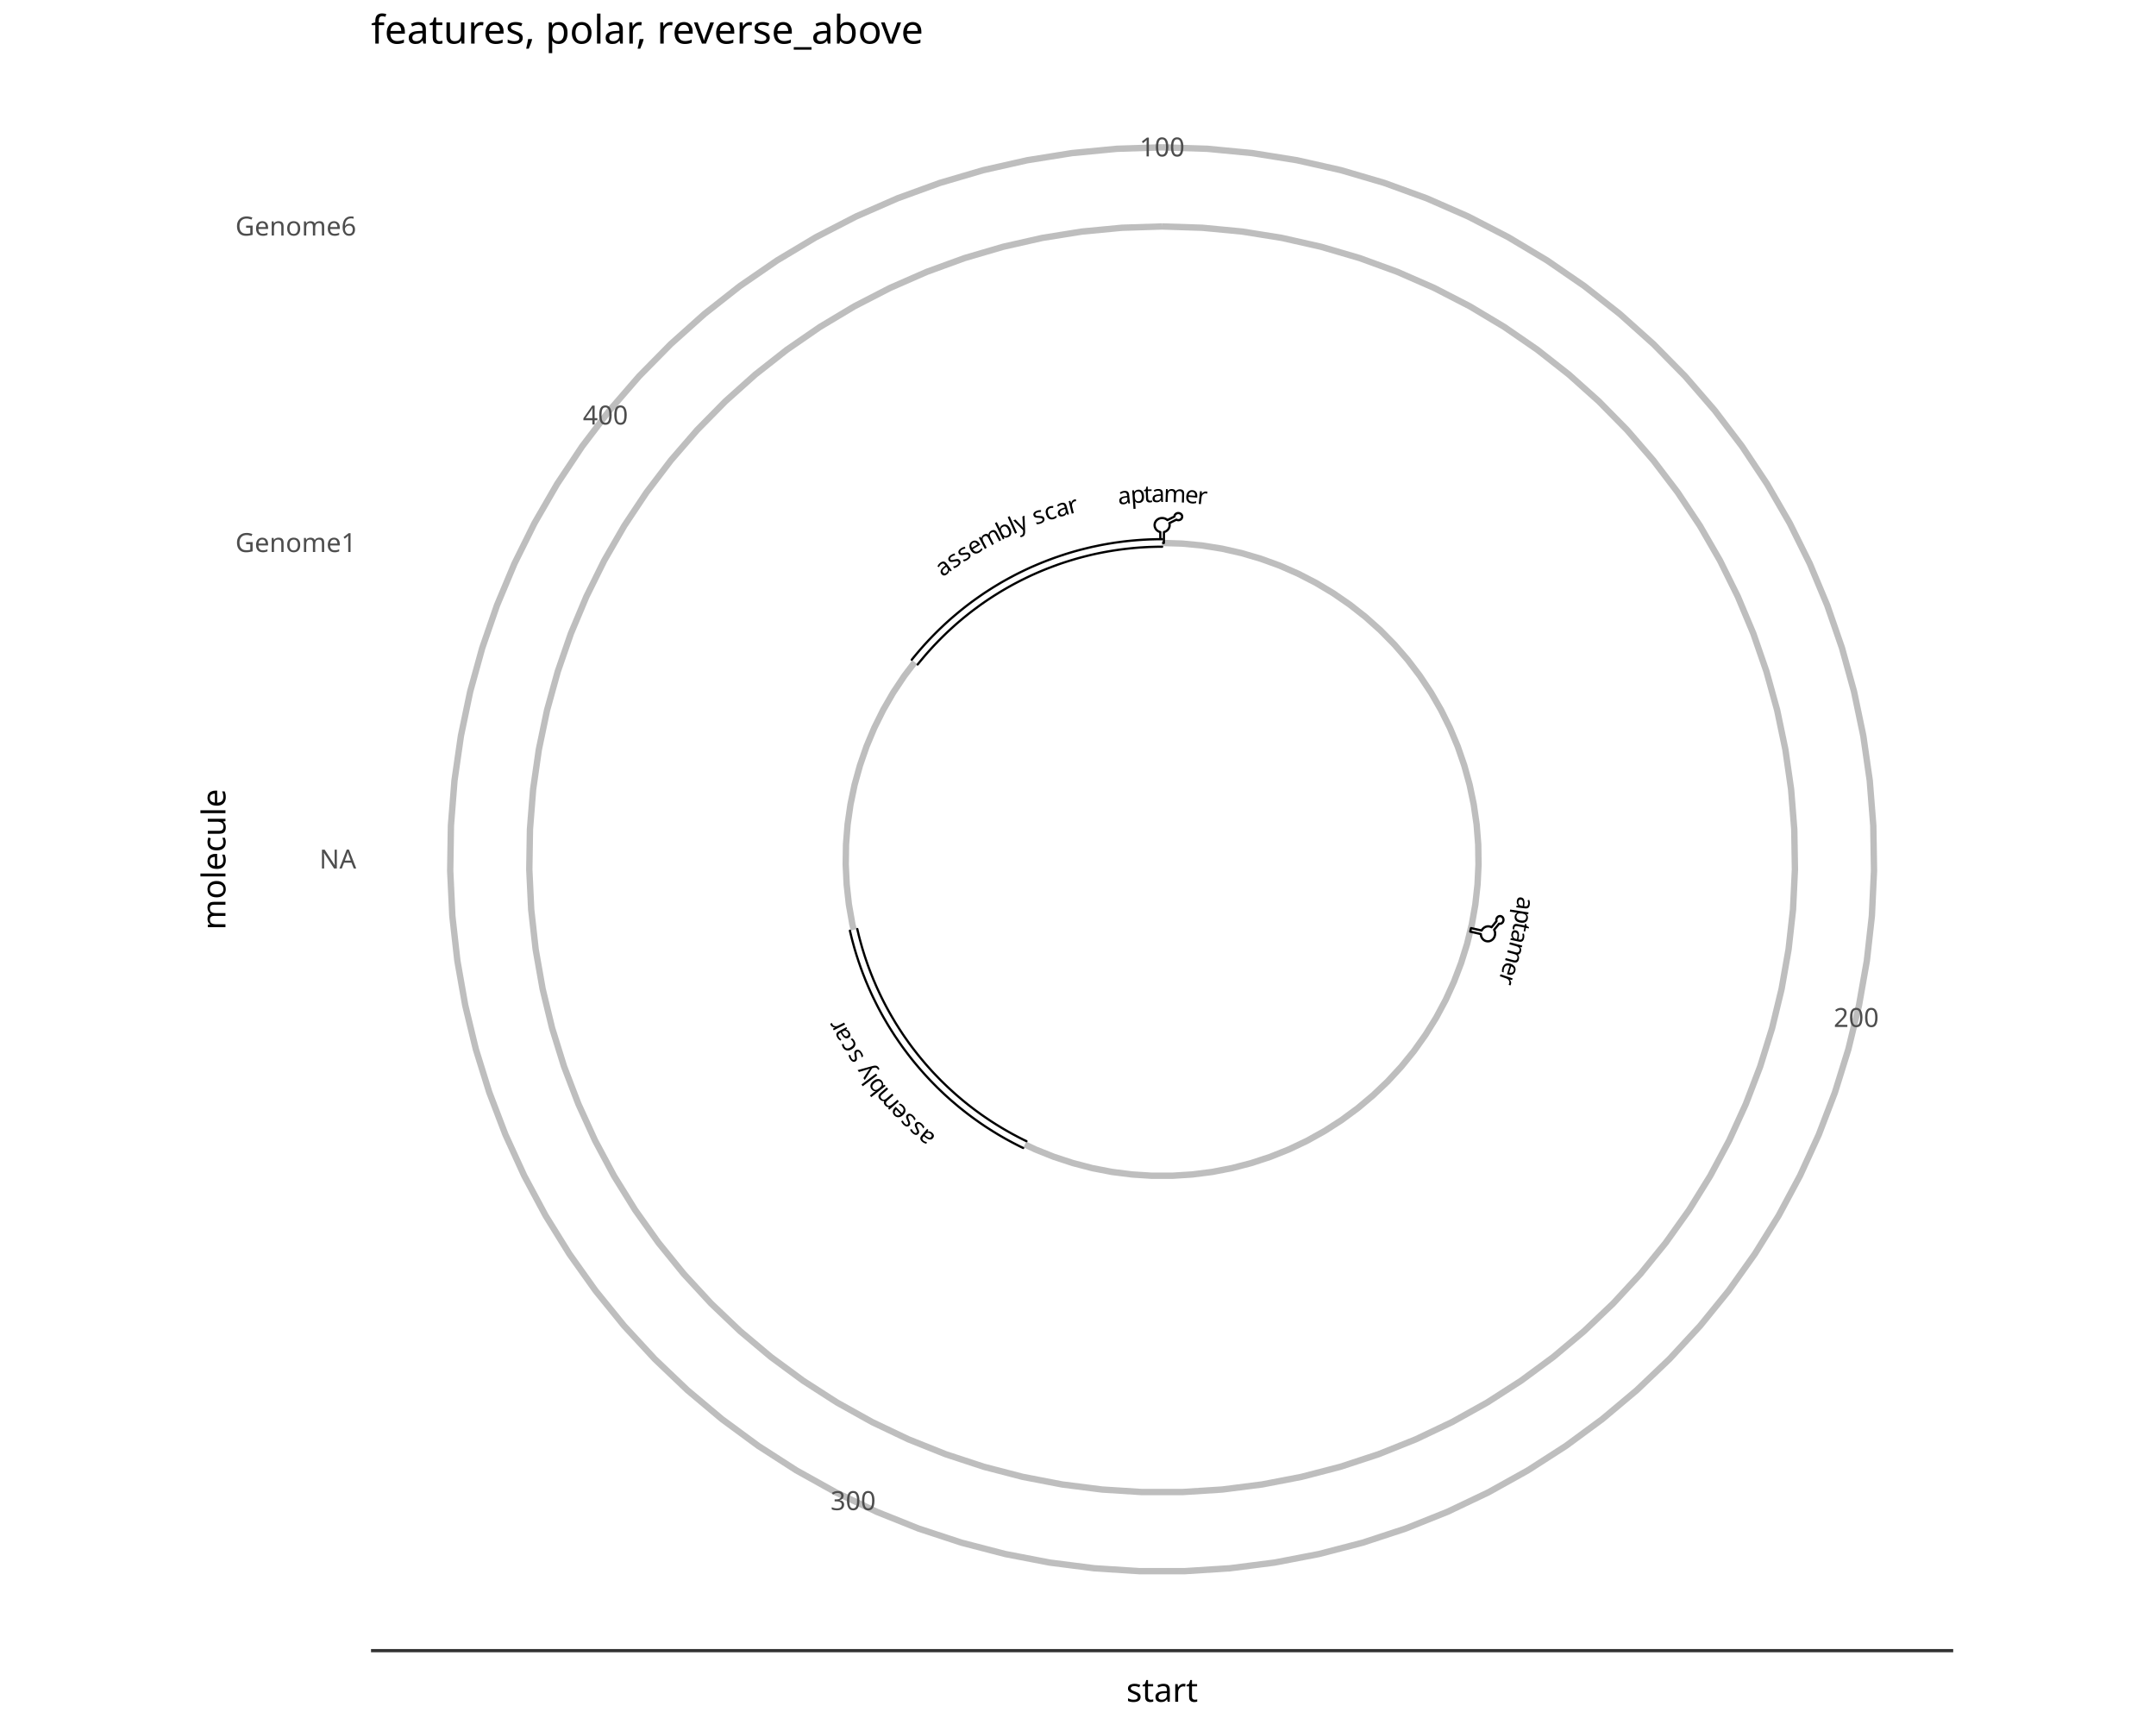
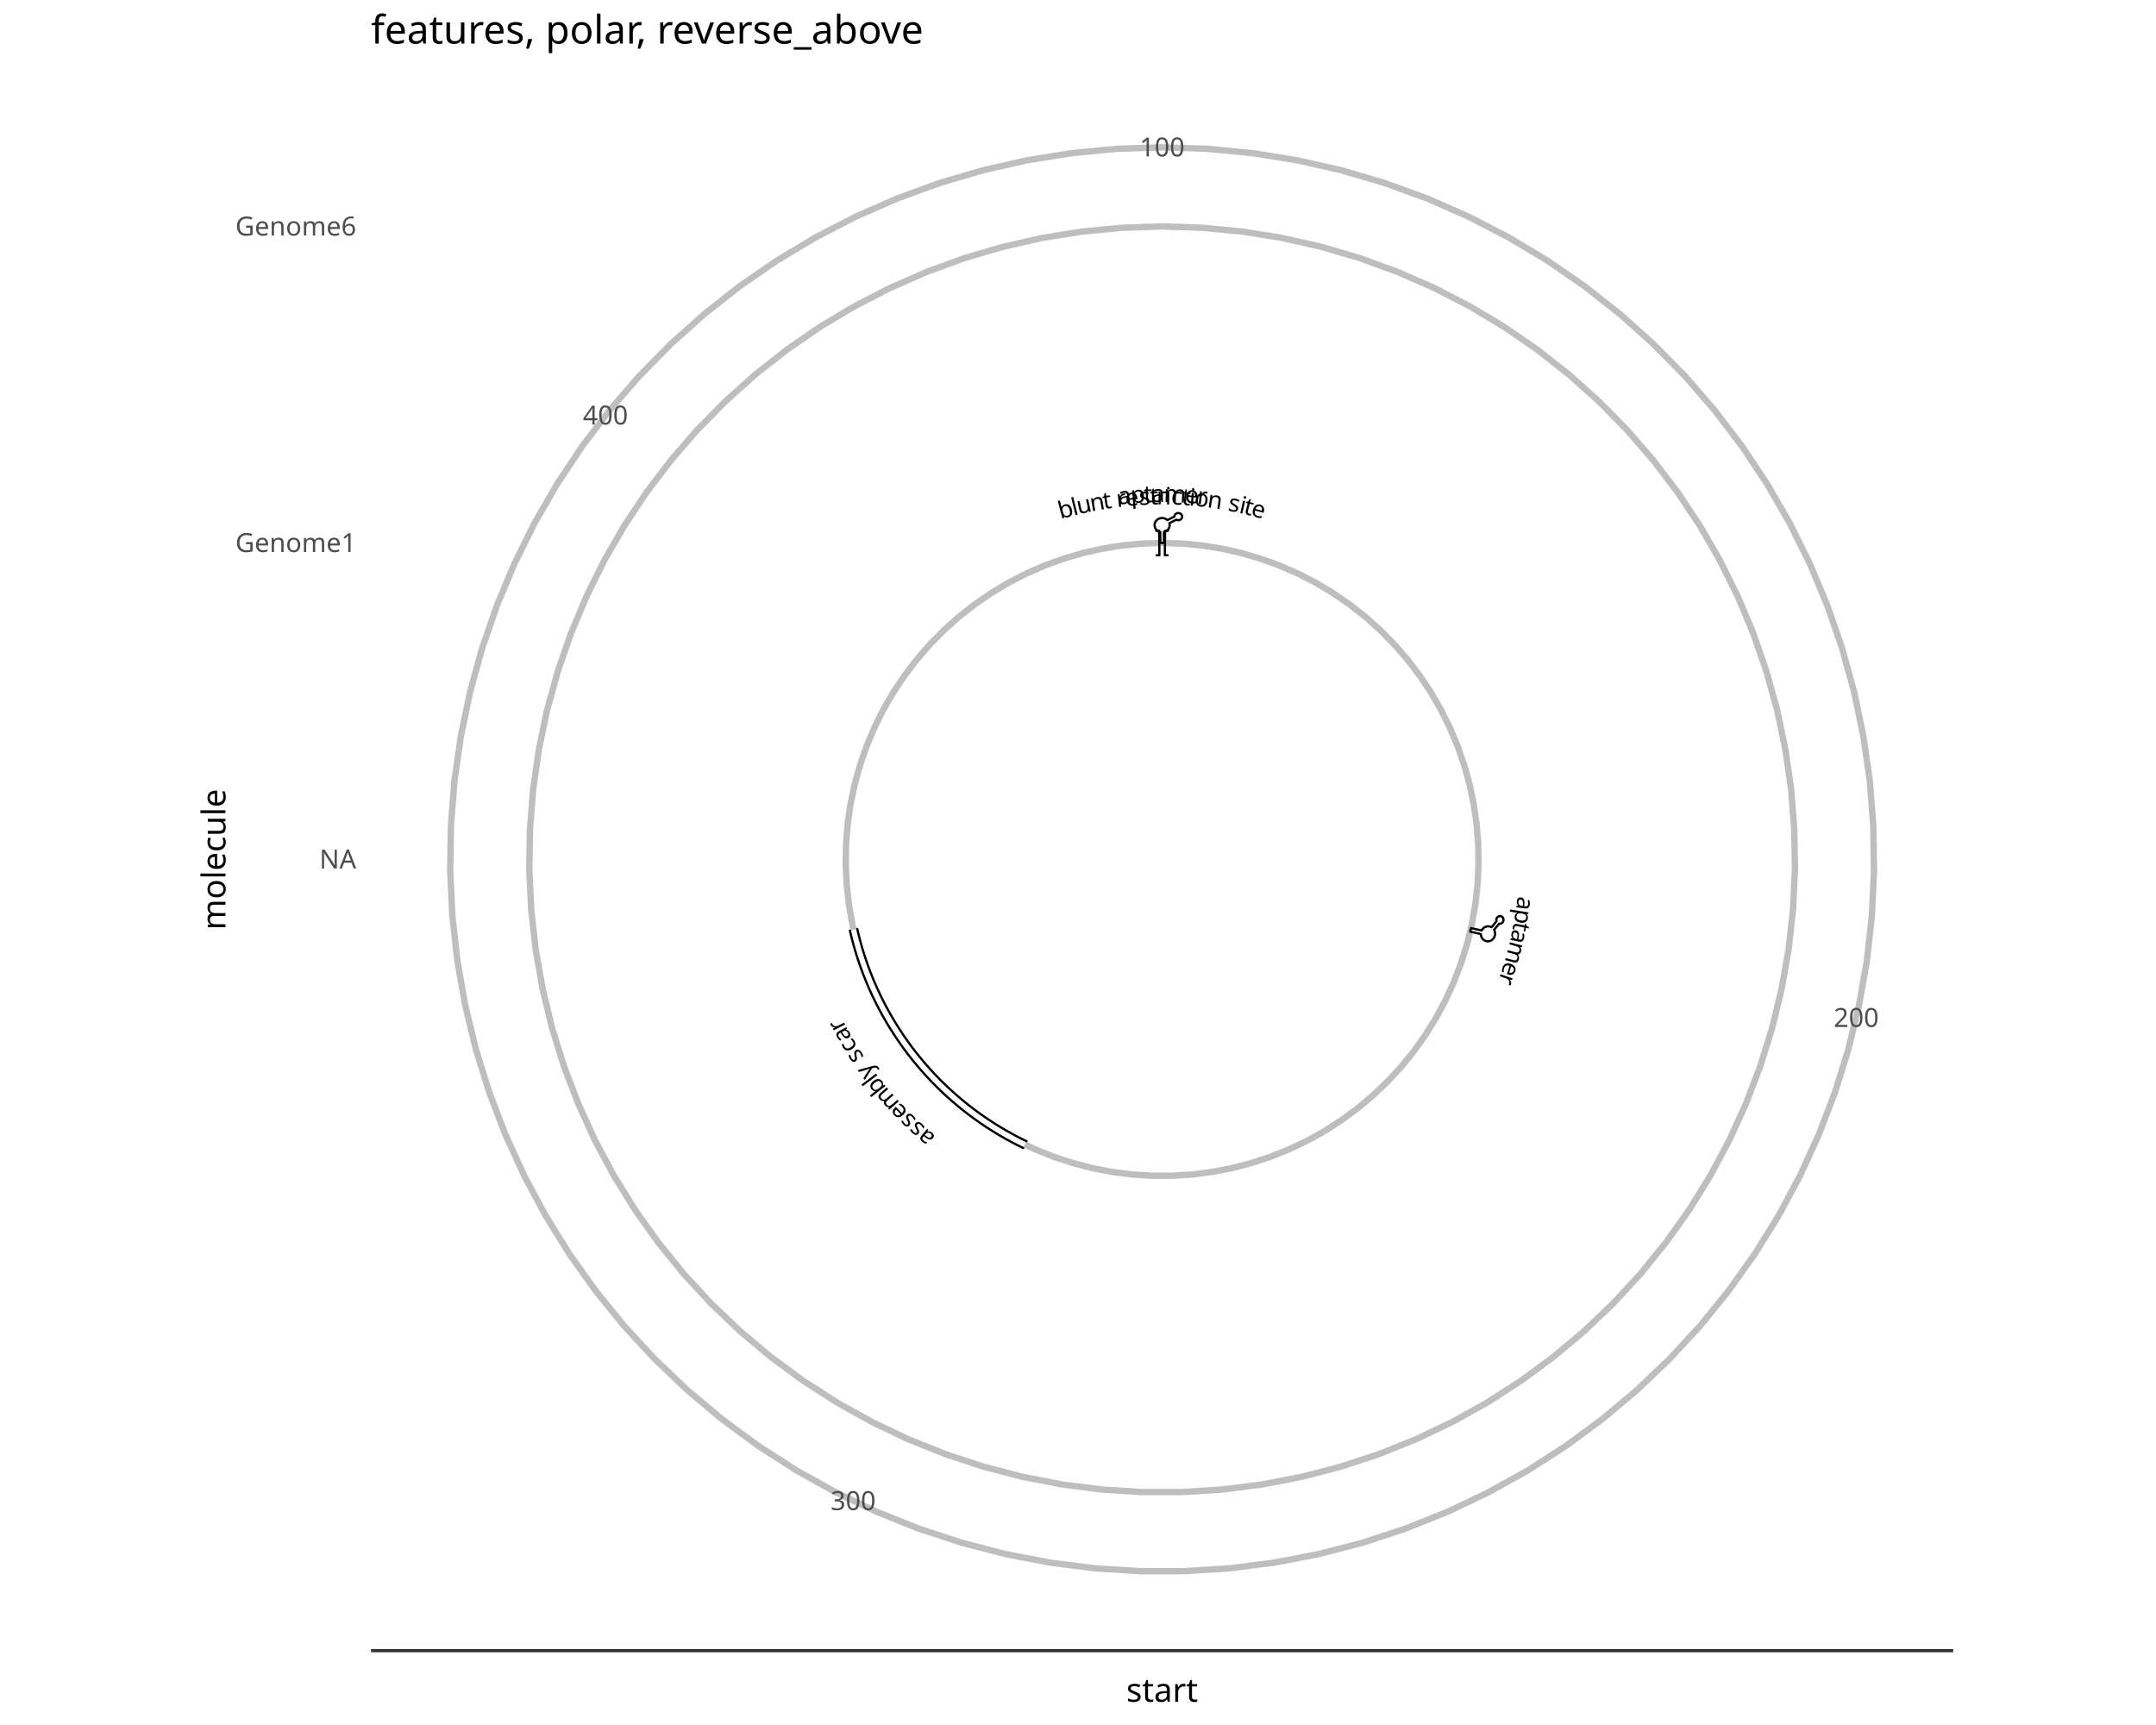
<svg xmlns="http://www.w3.org/2000/svg" class="svglite" data-engine-version="2.0" width="720.00pt" height="576.00pt" viewBox="0 0 720.00 576.00">
  <defs>
    <style type="text/css">
    .svglite line, .svglite polyline, .svglite polygon, .svglite path, .svglite rect, .svglite circle {
      fill: none;
      stroke: #000000;
      stroke-linecap: round;
      stroke-linejoin: round;
      stroke-miterlimit: 10.00;
    }
  </style>
  </defs>
  <rect width="100%" height="100%" style="stroke: none; fill: #FFFFFF;" />
  <defs>
    <clipPath id="cpMC4wMHw3MjAuMDB8MC4wMHw1NzYuMDA=">
      <rect x="0.00" y="0.00" width="720.00" height="576.00" />
    </clipPath>
  </defs>
  <g clip-path="url(#cpMC4wMHw3MjAuMDB8MC4wMHw1NzYuMDA=)">
</g>
  <defs>
    <clipPath id="cpNjIuMjR8NjU3Ljc2fDAuMDB8NTc2LjAw">
      <rect x="62.24" y="0.00" width="595.52" height="576.00" />
    </clipPath>
  </defs>
  <g clip-path="url(#cpNjIuMjR8NjU3Ljc2fDAuMDB8NTc2LjAw)">
    <rect x="62.24" y="0.00" width="595.52" height="576.00" style="stroke-width: 1.07; stroke: #FFFFFF; fill: #FFFFFF;" />
  </g>
  <g clip-path="url(#cpMC4wMHw3MjAuMDB8MC4wMHw1NzYuMDA=)">
</g>
  <defs>
    <clipPath id="cpMTIzLjkwfDY1Mi4yOHwyMi43OHw1NTEuMTc=">
      <rect x="123.90" y="22.78" width="528.39" height="528.39" />
    </clipPath>
  </defs>
  <g clip-path="url(#cpMTIzLjkwfDY1Mi4yOHwyMi43OHw1NTEuMTc=)">
    <polyline points="388.09,286.98 388.09,286.98 388.09,286.98 388.09,286.98 388.09,286.98 388.09,286.98 388.09,286.98 388.09,286.98 388.09,286.98 388.09,286.98 388.09,286.98 388.09,286.98 388.09,286.98 388.09,286.98 388.09,286.98 388.09,286.98 388.09,286.98 388.09,286.98 388.09,286.98 388.09,286.98 388.09,286.98 388.09,286.98 388.09,286.98 388.09,286.98 388.09,286.98 388.09,286.98 388.09,286.98 388.09,286.98 388.09,286.98 388.09,286.98 388.09,286.98 388.09,286.98 388.09,286.98 388.09,286.98 388.09,286.98 388.09,286.98 388.09,286.98 388.09,286.98 388.09,286.98 388.09,286.98 388.09,286.98 388.09,286.98 388.09,286.98 388.09,286.98 388.09,286.98 388.09,286.98 388.09,286.98 388.09,286.98 388.09,286.98 388.09,286.98 388.09,286.98 388.09,286.98 388.09,286.98 388.09,286.98 388.09,286.98 388.09,286.98 388.09,286.98 388.09,286.98 388.09,286.98 388.09,286.98 388.09,286.98 388.09,286.98 388.09,286.98 388.09,286.98 388.09,286.98 388.09,286.98 388.09,286.98 388.09,286.98 388.09,286.98 388.09,286.98 388.09,286.98 388.09,286.98 388.09,286.98 388.09,286.98 388.09,286.98 388.09,286.98 388.09,286.98 388.09,286.98 388.09,286.98 388.09,286.98 388.09,286.98 388.09,286.98 388.09,286.98 388.09,286.98 388.09,286.98 388.09,286.98 388.09,286.98 388.09,286.98 388.09,286.98 388.09,286.98 388.09,286.98 388.09,286.98 388.09,286.98 388.09,286.98 388.09,286.98 388.09,286.98 388.09,286.98 388.09,286.98 388.09,286.98 388.09,286.98 " style="stroke-width: 2.13; stroke: #BEBEBE; stroke-linecap: butt;" />
    <polyline points="388.09,181.30 394.79,181.51 401.47,182.15 408.09,183.21 414.63,184.69 421.06,186.58 427.37,188.87 433.51,191.56 439.47,194.63 445.22,198.07 450.75,201.88 456.02,206.02 461.02,210.49 465.72,215.27 470.11,220.34 474.17,225.68 477.89,231.26 481.24,237.07 484.22,243.08 486.81,249.26 489.00,255.60 490.79,262.06 492.16,268.63 493.12,275.26 493.65,281.95 493.75,288.65 493.43,295.35 492.69,302.02 491.53,308.62 489.95,315.14 487.95,321.54 485.56,327.80 482.78,333.90 479.61,339.81 476.07,345.51 472.18,350.98 467.96,356.18 463.41,361.11 458.55,365.73 453.42,370.04 448.02,374.02 442.37,377.65 436.51,380.91 430.46,383.79 424.23,386.28 417.86,388.37 411.37,390.06 404.79,391.33 398.14,392.17 391.44,392.60 384.74,392.60 378.04,392.17 371.39,391.33 364.81,390.06 358.32,388.37 351.95,386.28 345.72,383.79 339.67,380.91 333.81,377.65 328.16,374.02 322.76,370.04 317.63,365.73 312.77,361.11 308.22,356.18 304.00,350.98 300.11,345.51 296.57,339.81 293.40,333.90 290.62,327.80 288.23,321.54 286.23,315.14 284.65,308.62 283.49,302.02 282.75,295.35 282.43,288.65 282.53,281.95 283.06,275.26 284.02,268.63 285.39,262.06 287.18,255.60 289.37,249.26 291.96,243.08 294.94,237.07 298.29,231.26 302.01,225.68 306.07,220.34 310.46,215.27 315.16,210.49 320.16,206.02 325.43,201.88 330.96,198.07 336.71,194.63 342.67,191.56 348.81,188.87 355.12,186.58 361.55,184.69 368.09,183.21 374.71,182.15 381.39,181.51 388.09,181.30 " style="stroke-width: 2.13; stroke: #BEBEBE; stroke-linecap: butt;" />
    <polyline points="388.09,75.62 401.49,76.05 414.85,77.32 428.09,79.44 441.17,82.40 454.04,86.17 466.64,90.76 478.93,96.14 490.85,102.28 502.36,109.17 513.40,116.78 523.95,125.07 533.94,134.01 543.35,143.57 552.13,153.71 560.25,164.38 567.68,175.54 574.39,187.16 580.34,199.18 585.53,211.55 589.91,224.22 593.49,237.15 596.23,250.27 598.14,263.55 599.20,276.92 599.42,290.33 598.78,303.73 597.29,317.05 594.96,330.26 591.80,343.30 587.82,356.10 583.03,368.63 577.46,380.83 571.13,392.65 564.06,404.05 556.28,414.97 547.82,425.38 538.72,435.24 529.01,444.49 518.74,453.11 507.94,461.06 496.66,468.31 484.94,474.84 472.83,480.60 460.38,485.58 447.64,489.77 434.65,493.14 421.48,495.68 408.18,497.37 394.80,498.22 381.38,498.22 368.00,497.37 354.70,495.68 341.53,493.14 328.54,489.77 315.80,485.58 303.35,480.60 291.24,474.84 279.52,468.31 268.24,461.06 257.44,453.11 247.17,444.49 237.46,435.24 228.36,425.38 219.90,414.97 212.12,404.05 205.05,392.65 198.72,380.83 193.15,368.63 188.36,356.10 184.38,343.30 181.22,330.26 178.89,317.05 177.40,303.73 176.76,290.33 176.98,276.92 178.04,263.55 179.95,250.27 182.69,237.15 186.27,224.22 190.65,211.55 195.84,199.18 201.79,187.16 208.50,175.54 215.93,164.38 224.05,153.71 232.83,143.57 242.24,134.01 252.23,125.07 262.78,116.78 273.82,109.17 285.33,102.28 297.25,96.14 309.54,90.76 322.14,86.17 335.01,82.40 348.09,79.44 361.33,77.32 374.69,76.05 388.09,75.62 " style="stroke-width: 2.13; stroke: #BEBEBE; stroke-linecap: butt;" />
    <polyline points="388.09,49.20 403.17,49.68 418.19,51.12 433.09,53.50 447.81,56.82 462.28,61.07 476.46,66.23 490.28,72.28 503.69,79.20 516.64,86.95 529.07,95.50 540.93,104.83 552.17,114.89 562.76,125.64 572.64,137.05 581.77,149.05 590.13,161.62 597.68,174.68 604.38,188.20 610.21,202.12 615.14,216.38 619.16,230.92 622.25,245.69 624.40,260.62 625.59,275.66 625.83,290.75 625.12,305.82 623.44,320.81 620.82,335.67 617.27,350.34 612.79,364.74 607.40,378.84 601.13,392.56 594.01,405.86 586.05,418.68 577.30,430.97 567.79,442.68 557.55,453.77 546.63,464.18 535.07,473.88 522.92,482.82 510.23,490.98 497.04,498.32 483.42,504.80 469.41,510.41 455.08,515.12 440.47,518.91 425.66,521.76 410.69,523.67 395.63,524.63 380.55,524.63 365.49,523.67 350.52,521.76 335.71,518.91 321.10,515.12 306.77,510.41 292.76,504.80 279.14,498.32 265.95,490.98 253.26,482.82 241.11,473.88 229.55,464.18 218.63,453.77 208.39,442.68 198.88,430.97 190.13,418.68 182.17,405.86 175.05,392.56 168.78,378.84 163.39,364.74 158.91,350.34 155.36,335.67 152.74,320.81 151.06,305.82 150.35,290.75 150.59,275.66 151.78,260.62 153.93,245.69 157.02,230.92 161.04,216.38 165.97,202.12 171.80,188.20 178.50,174.68 186.05,161.62 194.41,149.05 203.54,137.05 213.42,125.64 224.01,114.89 235.25,104.83 247.11,95.50 259.54,86.95 272.49,79.20 285.90,72.28 299.72,66.23 313.90,61.07 328.37,56.82 343.09,53.50 357.99,51.12 373.01,49.68 388.09,49.20 " style="stroke-width: 2.13; stroke: #BEBEBE; stroke-linecap: butt;" />
    <polygon points="388.68,181.30 388.70,177.66 388.70,177.66 388.70,177.66 388.70,177.66 388.81,177.63 388.92,177.60 389.03,177.56 389.13,177.52 389.23,177.47 389.33,177.42 389.42,177.36 389.51,177.31 389.60,177.24 389.69,177.18 389.77,177.11 389.85,177.04 389.93,176.96 390.00,176.88 390.07,176.80 390.14,176.71 390.20,176.63 390.26,176.53 390.31,176.44 390.36,176.35 390.41,176.25 390.45,176.15 390.49,176.04 390.52,175.94 390.55,175.83 390.57,175.72 390.58,175.61 390.59,175.50 390.60,175.39 390.60,175.39 390.60,175.39 390.60,175.36 390.60,175.34 390.60,175.31 390.60,175.29 390.60,175.26 390.60,175.24 390.60,175.21 390.60,175.19 390.59,175.16 390.59,175.14 390.59,175.11 390.59,175.09 390.58,175.07 390.58,175.04 390.58,175.02 390.57,174.99 390.57,174.97 390.57,174.95 390.56,174.92 390.56,174.90 390.55,174.87 390.55,174.85 390.54,174.83 390.54,174.80 390.53,174.78 390.53,174.76 390.52,174.73 390.51,174.71 390.51,174.69 391.67,174.10 392.85,173.52 392.85,173.52 392.85,173.52 392.85,173.52 392.87,173.53 392.88,173.54 392.90,173.55 392.92,173.56 392.94,173.56 392.96,173.57 392.98,173.58 393.00,173.59 393.02,173.60 393.04,173.61 393.06,173.61 393.08,173.62 393.10,173.63 393.12,173.63 393.14,173.64 393.16,173.65 393.18,173.65 393.20,173.66 393.22,173.66 393.24,173.67 393.27,173.67 393.29,173.67 393.31,173.68 393.33,173.68 393.35,173.68 393.37,173.69 393.40,173.69 393.42,173.69 393.44,173.69 393.44,173.69 393.44,173.69 393.51,173.69 393.59,173.69 393.66,173.68 393.73,173.67 393.79,173.66 393.86,173.65 393.93,173.63 393.99,173.60 394.05,173.58 394.11,173.55 394.17,173.52 394.23,173.49 394.28,173.45 394.34,173.41 394.39,173.37 394.43,173.32 394.48,173.28 394.52,173.23 394.56,173.18 394.60,173.12 394.63,173.07 394.66,173.01 394.69,172.95 394.72,172.89 394.74,172.83 394.76,172.77 394.77,172.70 394.78,172.64 394.78,172.57 394.78,172.57 394.78,172.57 394.79,172.50 394.78,172.44 394.78,172.37 394.77,172.31 394.75,172.24 394.74,172.18 394.72,172.12 394.69,172.06 394.66,172.00 394.63,171.94 394.60,171.89 394.56,171.83 394.52,171.78 394.48,171.73 394.43,171.69 394.38,171.64 394.33,171.60 394.28,171.56 394.22,171.52 394.16,171.49 394.10,171.46 394.04,171.43 393.98,171.40 393.91,171.38 393.84,171.36 393.77,171.34 393.70,171.33 393.63,171.32 393.55,171.32 393.55,171.32 393.55,171.32 393.48,171.31 393.41,171.32 393.33,171.32 393.26,171.33 393.19,171.34 393.13,171.36 393.06,171.38 392.99,171.40 392.93,171.43 392.87,171.46 392.81,171.49 392.75,171.53 392.70,171.56 392.65,171.60 392.60,171.65 392.55,171.69 392.50,171.74 392.46,171.79 392.42,171.84 392.38,171.89 392.35,171.95 392.32,172.01 392.29,172.06 392.27,172.13 392.25,172.19 392.24,172.25 392.22,172.32 392.21,172.38 392.21,172.45 392.21,172.45 392.21,172.45 392.21,172.45 392.21,172.45 392.21,172.45 392.21,172.45 392.21,172.45 392.21,172.46 392.21,172.46 392.21,172.46 392.21,172.46 392.21,172.46 392.21,172.46 392.21,172.46 392.21,172.46 392.21,172.46 392.21,172.47 392.21,172.47 392.21,172.47 392.21,172.47 392.21,172.47 392.21,172.47 392.21,172.47 392.21,172.47 392.21,172.47 392.21,172.48 392.21,172.48 392.21,172.48 392.21,172.48 392.21,172.48 392.21,172.48 391.03,173.07 389.86,173.66 389.86,173.66 389.86,173.66 389.86,173.66 389.81,173.62 389.76,173.58 389.71,173.54 389.66,173.50 389.61,173.46 389.56,173.42 389.50,173.39 389.45,173.35 389.39,173.32 389.33,173.29 389.28,173.26 389.22,173.23 389.16,173.20 389.10,173.18 389.03,173.15 388.97,173.13 388.91,173.11 388.84,173.09 388.78,173.07 388.71,173.05 388.65,173.04 388.58,173.02 388.51,173.01 388.44,173.00 388.37,173.00 388.30,172.99 388.23,172.98 388.16,172.98 388.09,172.98 388.09,172.98 388.09,172.98 387.94,172.98 387.80,173.00 387.66,173.01 387.52,173.04 387.39,173.07 387.25,173.11 387.13,173.16 387.00,173.21 386.88,173.27 386.76,173.33 386.65,173.40 386.54,173.48 386.43,173.56 386.34,173.65 386.24,173.74 386.15,173.83 386.07,173.93 385.99,174.03 385.92,174.14 385.86,174.25 385.80,174.37 385.75,174.49 385.70,174.61 385.66,174.73 385.63,174.86 385.61,174.99 385.59,175.12 385.58,175.25 385.58,175.39 385.58,175.39 385.58,175.39 385.58,175.50 385.60,175.61 385.61,175.72 385.63,175.83 385.66,175.94 385.69,176.04 385.73,176.15 385.77,176.25 385.82,176.35 385.87,176.44 385.92,176.53 385.98,176.63 386.04,176.71 386.11,176.80 386.18,176.88 386.25,176.96 386.33,177.04 386.41,177.11 386.49,177.18 386.58,177.24 386.67,177.31 386.76,177.36 386.85,177.42 386.95,177.47 387.05,177.52 387.15,177.56 387.26,177.60 387.37,177.63 387.48,177.66 387.50,181.30 387.50,181.30 388.68,181.30 " style="stroke-width: 0.75; fill: #FFFFFF;" />
    <polygon points="491.25,309.91 494.80,310.70 494.80,310.70 494.80,310.70 494.80,310.70 494.86,310.60 494.91,310.51 494.97,310.41 495.04,310.32 495.10,310.23 495.18,310.15 495.25,310.07 495.33,309.99 495.41,309.92 495.49,309.85 495.58,309.78 495.67,309.72 495.76,309.66 495.85,309.61 495.95,309.56 496.04,309.51 496.14,309.47 496.25,309.44 496.35,309.40 496.45,309.38 496.56,309.35 496.67,309.34 496.78,309.32 496.88,309.32 496.99,309.31 497.11,309.32 497.22,309.33 497.33,309.34 497.44,309.36 497.44,309.36 497.44,309.36 497.47,309.36 497.49,309.37 497.51,309.38 497.54,309.38 497.56,309.39 497.59,309.39 497.61,309.40 497.63,309.41 497.66,309.42 497.68,309.42 497.70,309.43 497.73,309.44 497.75,309.45 497.77,309.45 497.80,309.46 497.82,309.47 497.84,309.48 497.86,309.49 497.89,309.50 497.91,309.51 497.93,309.52 497.95,309.53 497.97,309.54 497.99,309.55 498.02,309.56 498.04,309.57 498.06,309.58 498.08,309.60 498.10,309.61 498.94,308.60 499.76,307.58 499.76,307.58 499.76,307.58 499.76,307.58 499.76,307.56 499.75,307.54 499.75,307.52 499.74,307.50 499.74,307.48 499.73,307.46 499.73,307.44 499.73,307.42 499.72,307.40 499.72,307.38 499.72,307.36 499.71,307.34 499.71,307.32 499.71,307.29 499.71,307.27 499.71,307.25 499.71,307.23 499.71,307.21 499.71,307.19 499.71,307.17 499.71,307.14 499.71,307.12 499.71,307.10 499.71,307.08 499.71,307.06 499.72,307.03 499.72,307.01 499.72,306.99 499.73,306.97 499.73,306.97 499.73,306.97 499.74,306.90 499.76,306.83 499.78,306.76 499.80,306.69 499.83,306.63 499.86,306.57 499.90,306.51 499.93,306.45 499.97,306.40 500.01,306.34 500.06,306.29 500.10,306.25 500.15,306.20 500.20,306.16 500.25,306.12 500.30,306.08 500.36,306.05 500.42,306.02 500.48,305.99 500.54,305.96 500.60,305.94 500.66,305.93 500.72,305.91 500.79,305.90 500.85,305.89 500.92,305.89 500.98,305.89 501.05,305.90 501.12,305.91 501.12,305.91 501.12,305.91 501.18,305.92 501.25,305.94 501.31,305.96 501.37,305.98 501.43,306.01 501.49,306.04 501.54,306.07 501.60,306.11 501.65,306.15 501.69,306.19 501.74,306.24 501.78,306.29 501.83,306.34 501.86,306.39 501.90,306.45 501.93,306.51 501.96,306.57 501.99,306.63 502.01,306.69 502.03,306.75 502.05,306.82 502.07,306.89 502.08,306.96 502.08,307.03 502.09,307.10 502.09,307.17 502.08,307.24 502.08,307.31 502.07,307.39 502.07,307.39 502.07,307.39 502.05,307.46 502.03,307.53 502.01,307.60 501.99,307.66 501.96,307.73 501.93,307.79 501.89,307.85 501.86,307.91 501.82,307.97 501.77,308.02 501.73,308.07 501.68,308.12 501.63,308.17 501.58,308.21 501.53,308.25 501.48,308.28 501.42,308.32 501.36,308.35 501.30,308.37 501.24,308.40 501.18,308.42 501.12,308.43 501.06,308.45 500.99,308.46 500.93,308.46 500.86,308.46 500.80,308.46 500.73,308.45 500.66,308.44 500.66,308.44 500.66,308.44 500.66,308.44 500.66,308.44 500.66,308.44 500.66,308.44 500.66,308.44 500.66,308.44 500.65,308.44 500.65,308.44 500.65,308.44 500.65,308.44 500.65,308.44 500.65,308.44 500.65,308.44 500.65,308.44 500.65,308.44 500.65,308.44 500.64,308.44 500.64,308.44 500.64,308.44 500.64,308.44 500.64,308.44 500.64,308.44 500.64,308.44 500.64,308.44 500.64,308.44 500.64,308.44 500.63,308.43 500.63,308.43 500.63,308.43 499.80,309.46 498.96,310.47 498.96,310.47 498.96,310.47 498.96,310.47 498.99,310.52 499.02,310.58 499.05,310.64 499.07,310.69 499.10,310.75 499.12,310.81 499.14,310.87 499.17,310.93 499.19,311.00 499.20,311.06 499.22,311.12 499.24,311.19 499.25,311.25 499.26,311.32 499.27,311.38 499.28,311.45 499.29,311.52 499.29,311.58 499.29,311.65 499.29,311.72 499.29,311.79 499.29,311.86 499.29,311.93 499.28,311.99 499.28,312.06 499.27,312.13 499.26,312.20 499.24,312.27 499.23,312.34 499.23,312.34 499.23,312.34 499.19,312.48 499.15,312.62 499.10,312.75 499.04,312.88 498.98,313.01 498.91,313.13 498.84,313.24 498.76,313.35 498.68,313.46 498.59,313.56 498.49,313.65 498.40,313.74 498.29,313.83 498.19,313.90 498.08,313.98 497.97,314.04 497.85,314.10 497.73,314.15 497.61,314.20 497.49,314.24 497.36,314.27 497.24,314.29 497.11,314.31 496.98,314.32 496.85,314.32 496.72,314.32 496.59,314.30 496.46,314.28 496.32,314.25 496.32,314.25 496.32,314.25 496.21,314.22 496.11,314.19 496.00,314.15 495.90,314.10 495.80,314.05 495.71,314.00 495.62,313.94 495.53,313.88 495.44,313.81 495.36,313.74 495.28,313.67 495.20,313.59 495.13,313.51 495.06,313.43 495.00,313.34 494.94,313.25 494.88,313.16 494.83,313.06 494.78,312.97 494.73,312.87 494.69,312.77 494.66,312.66 494.63,312.56 494.60,312.45 494.58,312.35 494.56,312.24 494.54,312.13 494.53,312.01 494.53,311.90 490.98,311.07 490.98,311.07 491.25,309.91 " style="stroke-width: 0.75; fill: #FFFFFF;" />
    <text transform="translate(375.77,168.27) rotate(-366)" text-anchor="middle" style="font-size: 8.00px; font-family: sans;" textLength="4.45px" lengthAdjust="spacingAndGlyphs">a</text>
    <text transform="translate(380.17,167.89) rotate(-364)" text-anchor="middle" style="font-size: 8.00px; font-family: sans;" textLength="4.45px" lengthAdjust="spacingAndGlyphs">p</text>
    <text transform="translate(383.47,167.72) rotate(-362)" text-anchor="middle" style="font-size: 8.00px; font-family: sans;" textLength="2.22px" lengthAdjust="spacingAndGlyphs">t</text>
    <text transform="translate(386.77,167.64) rotate(-361)" text-anchor="middle" style="font-size: 8.00px; font-family: sans;" textLength="4.45px" lengthAdjust="spacingAndGlyphs">a</text>
    <text transform="translate(392.28,167.70) rotate(-358)" text-anchor="middle" style="font-size: 8.00px; font-family: sans;" textLength="6.67px" lengthAdjust="spacingAndGlyphs">m</text>
    <text transform="translate(397.78,168.02) rotate(-355)" text-anchor="middle" style="font-size: 8.00px; font-family: sans;" textLength="4.45px" lengthAdjust="spacingAndGlyphs">e</text>
    <text transform="translate(401.28,168.36) rotate(-354)" text-anchor="middle" style="font-size: 8.00px; font-family: sans;" textLength="2.66px" lengthAdjust="spacingAndGlyphs">r</text>
    <text transform="translate(506.56,301.38) rotate(-263)" text-anchor="middle" style="font-size: 8.00px; font-family: sans;" textLength="4.45px" lengthAdjust="spacingAndGlyphs">a</text>
    <text transform="translate(505.95,305.75) rotate(-261)" text-anchor="middle" style="font-size: 8.00px; font-family: sans;" textLength="4.45px" lengthAdjust="spacingAndGlyphs">p</text>
    <text transform="translate(505.38,309.01) rotate(-259)" text-anchor="middle" style="font-size: 8.00px; font-family: sans;" textLength="2.22px" lengthAdjust="spacingAndGlyphs">t</text>
    <text transform="translate(504.73,312.25) rotate(-258)" text-anchor="middle" style="font-size: 8.00px; font-family: sans;" textLength="4.45px" lengthAdjust="spacingAndGlyphs">a</text>
    <text transform="translate(503.44,317.60) rotate(-255)" text-anchor="middle" style="font-size: 8.00px; font-family: sans;" textLength="6.67px" lengthAdjust="spacingAndGlyphs">m</text>
    <text transform="translate(501.90,322.89) rotate(-252)" text-anchor="middle" style="font-size: 8.00px; font-family: sans;" textLength="4.45px" lengthAdjust="spacingAndGlyphs">e</text>
    <text transform="translate(500.79,326.23) rotate(-251)" text-anchor="middle" style="font-size: 8.00px; font-family: sans;" textLength="2.66px" lengthAdjust="spacingAndGlyphs">r</text>
    <polygon points="342.79,381.05 341.85,380.60 340.92,380.13 339.99,379.66 339.07,379.17 338.15,378.68 337.24,378.17 336.33,377.66 335.43,377.14 334.53,376.61 333.64,376.07 332.76,375.53 331.88,374.97 331.00,374.41 330.13,373.83 329.27,373.25 328.41,372.66 327.56,372.06 326.72,371.45 325.88,370.84 325.04,370.21 324.22,369.58 323.39,368.94 322.58,368.29 321.77,367.63 320.97,366.96 320.18,366.29 319.39,365.61 318.61,364.92 317.84,364.22 317.07,363.52 316.31,362.81 315.56,362.09 314.81,361.36 314.07,360.63 313.34,359.88 312.62,359.13 311.90,358.38 311.19,357.62 310.49,356.84 309.80,356.07 309.11,355.28 308.44,354.49 307.77,353.69 307.11,352.89 306.45,352.08 305.81,351.26 305.17,350.44 304.54,349.61 303.92,348.77 303.31,347.93 302.71,347.08 302.11,346.23 301.52,345.37 300.95,344.50 300.38,343.63 299.82,342.75 299.26,341.87 298.72,340.98 298.19,340.08 297.66,339.18 297.15,338.28 296.64,337.37 296.14,336.46 295.65,335.54 295.17,334.61 294.70,333.68 294.24,332.75 293.79,331.81 293.35,330.87 292.91,329.92 292.49,328.97 292.08,328.01 291.67,327.06 291.28,326.09 290.89,325.12 290.52,324.15 290.15,323.18 289.79,322.20 289.45,321.22 289.11,320.23 288.78,319.24 288.47,318.25 288.16,317.26 287.86,316.26 287.58,315.26 287.30,314.25 287.03,313.25 286.77,312.24 286.53,311.23 286.29,310.21 286.29,310.21 283.83,310.77 283.83,310.77 284.08,311.81 284.33,312.85 284.59,313.88 284.87,314.91 285.15,315.94 285.44,316.96 285.75,317.99 286.06,319.01 286.39,320.02 286.72,321.03 287.07,322.04 287.42,323.05 287.79,324.05 288.16,325.05 288.55,326.04 288.94,327.04 289.34,328.02 289.76,329.00 290.18,329.98 290.62,330.96 291.06,331.93 291.51,332.89 291.98,333.85 292.45,334.81 292.93,335.76 293.42,336.71 293.92,337.65 294.43,338.59 294.95,339.52 295.48,340.44 296.02,341.37 296.56,342.28 297.12,343.19 297.69,344.10 298.26,344.99 298.84,345.89 299.44,346.77 300.04,347.66 300.65,348.53 301.26,349.40 301.89,350.26 302.53,351.12 303.17,351.97 303.82,352.81 304.48,353.65 305.15,354.48 305.83,355.30 306.52,356.12 307.21,356.93 307.91,357.73 308.62,358.53 309.34,359.32 310.06,360.10 310.80,360.88 311.54,361.64 312.29,362.40 313.04,363.16 313.81,363.90 314.58,364.64 315.35,365.37 316.14,366.09 316.93,366.80 317.73,367.51 318.54,368.20 319.35,368.89 320.17,369.58 321.00,370.25 321.83,370.91 322.67,371.57 323.52,372.22 324.37,372.86 325.23,373.49 326.10,374.11 326.97,374.73 327.85,375.33 328.73,375.93 329.62,376.52 330.52,377.09 331.42,377.66 332.33,378.22 333.24,378.78 334.16,379.32 335.08,379.85 336.01,380.38 336.95,380.89 337.89,381.40 338.83,381.89 339.78,382.38 340.73,382.86 341.69,383.32 " style="stroke-width: 0.75; stroke: none; fill: #FFFFFF;" />
    <polyline points="342.79,381.05 341.85,380.60 340.92,380.13 339.99,379.66 339.07,379.17 338.15,378.68 337.24,378.17 336.33,377.66 335.43,377.14 334.53,376.61 333.64,376.07 332.76,375.53 331.88,374.97 331.00,374.41 330.13,373.83 329.27,373.25 328.41,372.66 327.56,372.06 326.72,371.45 325.88,370.84 325.04,370.21 324.22,369.58 323.39,368.94 322.58,368.29 321.77,367.63 320.97,366.96 320.18,366.29 319.39,365.61 318.61,364.92 317.84,364.22 317.07,363.52 316.31,362.81 315.56,362.09 314.81,361.36 314.07,360.63 313.34,359.88 312.62,359.13 311.90,358.38 311.19,357.62 310.49,356.84 309.80,356.07 309.11,355.28 308.44,354.49 307.77,353.69 307.11,352.89 306.45,352.08 305.81,351.26 305.17,350.44 304.54,349.61 303.92,348.77 303.31,347.93 302.71,347.08 302.11,346.23 301.52,345.37 300.95,344.50 300.38,343.63 299.82,342.75 299.26,341.87 298.72,340.98 298.19,340.08 297.66,339.18 297.15,338.28 296.64,337.37 296.14,336.46 295.65,335.54 295.17,334.61 294.70,333.68 294.24,332.75 293.79,331.81 293.35,330.87 292.91,329.92 292.49,328.97 292.08,328.01 291.67,327.06 291.28,326.09 290.89,325.12 290.52,324.15 290.15,323.18 289.79,322.20 289.45,321.22 289.11,320.23 288.78,319.24 288.47,318.25 288.16,317.26 287.86,316.26 287.58,315.26 287.30,314.25 287.03,313.25 286.77,312.24 286.53,311.23 286.29,310.21 " style="stroke-width: 0.75;" />
    <polyline points="283.83,310.77 284.08,311.81 284.33,312.85 284.59,313.88 284.87,314.91 285.15,315.94 285.44,316.96 285.75,317.99 286.06,319.01 286.39,320.02 286.72,321.03 287.07,322.04 287.42,323.05 287.79,324.05 288.16,325.05 288.55,326.04 288.94,327.04 289.34,328.02 289.76,329.00 290.18,329.98 290.62,330.96 291.06,331.93 291.51,332.89 291.98,333.85 292.45,334.81 292.93,335.76 293.42,336.71 293.92,337.65 294.43,338.59 294.95,339.52 295.48,340.44 296.02,341.37 296.56,342.28 297.12,343.19 297.69,344.10 298.26,344.99 298.84,345.89 299.44,346.77 300.04,347.66 300.65,348.53 301.26,349.40 301.89,350.26 302.53,351.12 303.17,351.97 303.82,352.81 304.48,353.65 305.15,354.48 305.83,355.30 306.52,356.12 307.21,356.93 307.91,357.73 308.62,358.53 309.34,359.32 310.06,360.10 310.80,360.88 311.54,361.64 312.29,362.40 313.04,363.16 313.81,363.90 314.58,364.64 315.35,365.37 316.14,366.09 316.93,366.80 317.73,367.51 318.54,368.20 319.35,368.89 320.17,369.58 321.00,370.25 321.83,370.91 322.67,371.57 323.52,372.22 324.37,372.86 325.23,373.49 326.10,374.11 326.97,374.73 327.85,375.33 328.73,375.93 329.62,376.52 330.52,377.09 331.42,377.66 332.33,378.22 333.24,378.78 334.16,379.32 335.08,379.85 336.01,380.38 336.95,380.89 337.89,381.40 338.83,381.89 339.78,382.38 340.73,382.86 341.69,383.32 " style="stroke-width: 0.75;" />
-     <polygon points="306.45,221.87 307.11,221.06 307.77,220.26 308.44,219.46 309.11,218.67 309.80,217.88 310.49,217.11 311.19,216.34 311.90,215.57 312.62,214.82 313.34,214.07 314.07,213.33 314.81,212.59 315.56,211.86 316.31,211.14 317.07,210.43 317.84,209.73 318.61,209.03 319.39,208.34 320.18,207.66 320.97,206.99 321.77,206.32 322.58,205.67 323.39,205.02 324.22,204.37 325.04,203.74 325.88,203.12 326.72,202.50 327.56,201.89 328.41,201.29 329.27,200.70 330.13,200.12 331.00,199.55 331.88,198.98 332.76,198.43 333.64,197.88 334.53,197.34 335.43,196.81 336.33,196.29 337.24,195.78 338.15,195.27 339.07,194.78 339.99,194.30 340.92,193.82 341.85,193.36 342.79,192.90 343.73,192.45 344.67,192.01 345.62,191.59 346.57,191.17 347.53,190.76 348.49,190.36 349.46,189.97 350.43,189.59 351.40,189.22 352.38,188.86 353.36,188.50 354.34,188.16 355.33,187.83 356.32,187.51 357.31,187.20 358.31,186.90 359.31,186.60 360.31,186.32 361.32,186.05 362.32,185.79 363.33,185.54 364.35,185.29 365.36,185.06 366.38,184.84 367.40,184.63 368.42,184.43 369.45,184.24 370.47,184.06 371.50,183.89 372.53,183.73 373.56,183.58 374.59,183.44 375.62,183.31 376.66,183.19 377.69,183.08 378.73,182.98 379.77,182.89 380.81,182.81 381.85,182.75 382.89,182.69 383.93,182.64 384.97,182.61 386.01,182.58 387.05,182.56 388.09,182.56 388.09,182.56 388.09,180.04 388.09,180.04 387.02,180.04 385.96,180.06 384.89,180.09 383.83,180.12 382.76,180.17 381.69,180.23 380.63,180.30 379.57,180.38 378.50,180.47 377.44,180.57 376.38,180.68 375.32,180.80 374.26,180.94 373.21,181.08 372.15,181.23 371.10,181.40 370.05,181.57 369.00,181.76 367.95,181.95 366.90,182.16 365.86,182.38 364.81,182.60 363.77,182.84 362.74,183.09 361.70,183.35 360.67,183.61 359.64,183.89 358.61,184.18 357.59,184.48 356.57,184.79 355.55,185.11 354.54,185.44 353.53,185.78 352.52,186.13 351.52,186.49 350.52,186.86 349.52,187.24 348.53,187.63 347.54,188.03 346.55,188.44 345.57,188.86 344.59,189.28 343.62,189.72 342.65,190.17 341.69,190.63 340.73,191.10 339.78,191.57 338.83,192.06 337.89,192.56 336.95,193.06 336.01,193.58 335.08,194.10 334.16,194.63 333.24,195.18 332.33,195.73 331.42,196.29 330.52,196.86 329.62,197.44 328.73,198.02 327.85,198.62 326.97,199.23 326.10,199.84 325.23,200.46 324.37,201.09 323.52,201.73 322.67,202.38 321.83,203.04 321.00,203.70 320.17,204.38 319.35,205.06 318.54,205.75 317.73,206.44 316.93,207.15 316.14,207.86 315.35,208.59 314.58,209.32 313.81,210.05 313.04,210.80 312.29,211.55 311.54,212.31 310.80,213.08 310.06,213.85 309.34,214.63 308.62,215.42 307.91,216.22 307.21,217.02 306.52,217.83 305.83,218.65 305.15,219.47 304.48,220.30 " style="stroke-width: 0.75; stroke: none; fill: #FFFFFF;" />
-     <polyline points="306.45,221.87 307.11,221.06 307.77,220.26 308.44,219.46 309.11,218.67 309.80,217.88 310.49,217.11 311.19,216.34 311.90,215.57 312.62,214.82 313.34,214.07 314.07,213.33 314.81,212.59 315.56,211.86 316.31,211.14 317.07,210.43 317.84,209.73 318.61,209.03 319.39,208.34 320.18,207.66 320.97,206.99 321.77,206.32 322.58,205.67 323.39,205.02 324.22,204.37 325.04,203.74 325.88,203.12 326.72,202.50 327.56,201.89 328.41,201.29 329.27,200.70 330.13,200.12 331.00,199.55 331.88,198.98 332.76,198.43 333.64,197.88 334.53,197.34 335.43,196.81 336.33,196.29 337.24,195.78 338.15,195.27 339.07,194.78 339.99,194.30 340.92,193.82 341.85,193.36 342.79,192.90 343.73,192.45 344.67,192.01 345.62,191.59 346.57,191.17 347.53,190.76 348.49,190.36 349.46,189.97 350.43,189.59 351.40,189.22 352.38,188.86 353.36,188.50 354.34,188.16 355.33,187.83 356.32,187.51 357.31,187.20 358.31,186.90 359.31,186.60 360.31,186.32 361.32,186.05 362.32,185.79 363.33,185.54 364.35,185.29 365.36,185.06 366.38,184.84 367.40,184.63 368.42,184.43 369.45,184.24 370.47,184.06 371.50,183.89 372.53,183.73 373.56,183.58 374.59,183.44 375.62,183.31 376.66,183.19 377.69,183.08 378.73,182.98 379.77,182.89 380.81,182.81 381.85,182.75 382.89,182.69 383.93,182.64 384.97,182.61 386.01,182.58 387.05,182.56 388.09,182.56 " style="stroke-width: 0.75;" />
-     <polyline points="388.09,180.04 387.02,180.04 385.96,180.06 384.89,180.09 383.83,180.12 382.76,180.17 381.69,180.23 380.63,180.30 379.57,180.38 378.50,180.47 377.44,180.57 376.38,180.68 375.32,180.80 374.26,180.94 373.21,181.08 372.15,181.23 371.10,181.40 370.05,181.57 369.00,181.76 367.95,181.95 366.90,182.16 365.86,182.38 364.81,182.60 363.77,182.84 362.74,183.09 361.70,183.35 360.67,183.61 359.64,183.89 358.61,184.18 357.59,184.48 356.57,184.79 355.55,185.11 354.54,185.44 353.53,185.78 352.52,186.13 351.52,186.49 350.52,186.86 349.52,187.24 348.53,187.63 347.54,188.03 346.55,188.44 345.57,188.86 344.59,189.28 343.62,189.72 342.65,190.17 341.69,190.63 340.73,191.10 339.78,191.57 338.83,192.06 337.89,192.56 336.95,193.06 336.01,193.58 335.08,194.10 334.16,194.63 333.24,195.18 332.33,195.73 331.42,196.29 330.52,196.86 329.62,197.44 328.73,198.02 327.85,198.62 326.97,199.23 326.10,199.84 325.23,200.46 324.37,201.09 323.52,201.73 322.67,202.38 321.83,203.04 321.00,203.70 320.17,204.38 319.35,205.06 318.54,205.75 317.73,206.44 316.93,207.15 316.14,207.86 315.35,208.59 314.58,209.32 313.81,210.05 313.04,210.80 312.29,211.55 311.54,212.31 310.80,213.08 310.06,213.85 309.34,214.63 308.62,215.42 307.91,216.22 307.21,217.02 306.52,217.83 305.83,218.65 305.15,219.47 304.48,220.30 " style="stroke-width: 0.75;" />
    <text transform="translate(310.86,377.97) rotate(-140)" text-anchor="middle" style="font-size: 8.00px; font-family: sans;" textLength="4.45px" lengthAdjust="spacingAndGlyphs">a</text>
    <text transform="translate(307.72,375.20) rotate(-138)" text-anchor="middle" style="font-size: 8.00px; font-family: sans;" textLength="4.00px" lengthAdjust="spacingAndGlyphs">s</text>
    <text transform="translate(304.83,372.48) rotate(-136)" text-anchor="middle" style="font-size: 8.00px; font-family: sans;" textLength="4.00px" lengthAdjust="spacingAndGlyphs">s</text>
    <text transform="translate(301.88,369.51) rotate(-134)" text-anchor="middle" style="font-size: 8.00px; font-family: sans;" textLength="4.45px" lengthAdjust="spacingAndGlyphs">e</text>
    <text transform="translate(298.17,365.44) rotate(-131)" text-anchor="middle" style="font-size: 8.00px; font-family: sans;" textLength="6.67px" lengthAdjust="spacingAndGlyphs">m</text>
    <text transform="translate(294.64,361.21) rotate(-128)" text-anchor="middle" style="font-size: 8.00px; font-family: sans;" textLength="4.45px" lengthAdjust="spacingAndGlyphs">b</text>
    <text transform="translate(292.76,358.77) rotate(-127)" text-anchor="middle" style="font-size: 8.00px; font-family: sans;" textLength="1.78px" lengthAdjust="spacingAndGlyphs">l</text>
    <text transform="translate(291.06,356.46) rotate(-126)" text-anchor="middle" style="font-size: 8.00px; font-family: sans;" textLength="4.00px" lengthAdjust="spacingAndGlyphs">y</text>
    <text transform="translate(289.30,353.93) rotate(-124)" text-anchor="middle" style="font-size: 8.00px; font-family: sans;" textLength="2.22px" lengthAdjust="spacingAndGlyphs"> </text>
    <text transform="translate(287.60,351.36) rotate(-123)" text-anchor="middle" style="font-size: 8.00px; font-family: sans;" textLength="4.00px" lengthAdjust="spacingAndGlyphs">s</text>
    <text transform="translate(285.52,347.98) rotate(-121)" text-anchor="middle" style="font-size: 8.00px; font-family: sans;" textLength="4.00px" lengthAdjust="spacingAndGlyphs">c</text>
    <text transform="translate(283.44,344.35) rotate(-119)" text-anchor="middle" style="font-size: 8.00px; font-family: sans;" textLength="4.45px" lengthAdjust="spacingAndGlyphs">a</text>
    <text transform="translate(281.79,341.23) rotate(-117)" text-anchor="middle" style="font-size: 8.00px; font-family: sans;" textLength="2.66px" lengthAdjust="spacingAndGlyphs">r</text>
-     <text transform="translate(316.57,191.44) rotate(-37)" text-anchor="middle" style="font-size: 8.00px; font-family: sans;" textLength="4.45px" lengthAdjust="spacingAndGlyphs">a</text>
-     <text transform="translate(319.96,188.99) rotate(-35)" text-anchor="middle" style="font-size: 8.00px; font-family: sans;" textLength="4.00px" lengthAdjust="spacingAndGlyphs">s</text>
-     <text transform="translate(323.25,186.78) rotate(-33)" text-anchor="middle" style="font-size: 8.00px; font-family: sans;" textLength="4.00px" lengthAdjust="spacingAndGlyphs">s</text>
-     <text transform="translate(326.81,184.56) rotate(-31)" text-anchor="middle" style="font-size: 8.00px; font-family: sans;" textLength="4.45px" lengthAdjust="spacingAndGlyphs">e</text>
-     <text transform="translate(331.60,181.85) rotate(-28)" text-anchor="middle" style="font-size: 8.00px; font-family: sans;" textLength="6.67px" lengthAdjust="spacingAndGlyphs">m</text>
-     <text transform="translate(336.51,179.35) rotate(-26)" text-anchor="middle" style="font-size: 8.00px; font-family: sans;" textLength="4.45px" lengthAdjust="spacingAndGlyphs">b</text>
-     <text transform="translate(339.31,178.06) rotate(-24)" text-anchor="middle" style="font-size: 8.00px; font-family: sans;" textLength="1.78px" lengthAdjust="spacingAndGlyphs">l</text>
-     <text transform="translate(341.93,176.92) rotate(-23)" text-anchor="middle" style="font-size: 8.00px; font-family: sans;" textLength="4.00px" lengthAdjust="spacingAndGlyphs">y</text>
-     <text transform="translate(344.79,175.76) rotate(-21)" text-anchor="middle" style="font-size: 8.00px; font-family: sans;" textLength="2.22px" lengthAdjust="spacingAndGlyphs"> </text>
-     <text transform="translate(347.68,174.68) rotate(-20)" text-anchor="middle" style="font-size: 8.00px; font-family: sans;" textLength="4.00px" lengthAdjust="spacingAndGlyphs">s</text>
-     <text transform="translate(351.44,173.40) rotate(-18)" text-anchor="middle" style="font-size: 8.00px; font-family: sans;" textLength="4.00px" lengthAdjust="spacingAndGlyphs">c</text>
-     <text transform="translate(355.44,172.18) rotate(-16)" text-anchor="middle" style="font-size: 8.00px; font-family: sans;" textLength="4.45px" lengthAdjust="spacingAndGlyphs">a</text>
-     <text transform="translate(358.85,171.27) rotate(-14)" text-anchor="middle" style="font-size: 8.00px; font-family: sans;" textLength="2.66px" lengthAdjust="spacingAndGlyphs">r</text>
+     <polyline points="386.27,185.41 387.18,185.40 387.18,185.40 387.11,177.21 387.11,177.21 386.13,177.22 " style="stroke-width: 0.75;" />
+     <polyline points="389.91,185.41 389.00,185.40 389.00,185.40 389.07,177.21 389.07,177.21 390.05,177.22 " style="stroke-width: 0.75;" />
+     <text transform="translate(356.53,172.70) rotate(-375)" text-anchor="middle" style="font-size: 8.00px; font-family: sans;" textLength="4.45px" lengthAdjust="spacingAndGlyphs">b</text>
+     <text transform="translate(359.52,171.92) rotate(-374)" text-anchor="middle" style="font-size: 8.00px; font-family: sans;" textLength="1.78px" lengthAdjust="spacingAndGlyphs">l</text>
+     <text transform="translate(362.52,171.21) rotate(-372)" text-anchor="middle" style="font-size: 8.00px; font-family: sans;" textLength="4.45px" lengthAdjust="spacingAndGlyphs">u</text>
+     <text transform="translate(366.84,170.34) rotate(-370)" text-anchor="middle" style="font-size: 8.00px; font-family: sans;" textLength="4.45px" lengthAdjust="spacingAndGlyphs">n</text>
+     <text transform="translate(370.10,169.80) rotate(-369)" text-anchor="middle" style="font-size: 8.00px; font-family: sans;" textLength="2.22px" lengthAdjust="spacingAndGlyphs">t</text>
+     <text transform="translate(372.28,169.48) rotate(-368)" text-anchor="middle" style="font-size: 8.00px; font-family: sans;" textLength="2.22px" lengthAdjust="spacingAndGlyphs"> </text>
+     <text transform="translate(374.68,169.18) rotate(-366)" text-anchor="middle" style="font-size: 8.00px; font-family: sans;" textLength="2.66px" lengthAdjust="spacingAndGlyphs">r</text>
+     <text transform="translate(378.19,168.84) rotate(-365)" text-anchor="middle" style="font-size: 8.00px; font-family: sans;" textLength="4.45px" lengthAdjust="spacingAndGlyphs">e</text>
+     <text transform="translate(382.37,168.56) rotate(-363)" text-anchor="middle" style="font-size: 8.00px; font-family: sans;" textLength="4.00px" lengthAdjust="spacingAndGlyphs">s</text>
+     <text transform="translate(385.45,168.45) rotate(-361)" text-anchor="middle" style="font-size: 8.00px; font-family: sans;" textLength="2.22px" lengthAdjust="spacingAndGlyphs">t</text>
+     <text transform="translate(387.87,168.42) rotate(-360)" text-anchor="middle" style="font-size: 8.00px; font-family: sans;" textLength="2.66px" lengthAdjust="spacingAndGlyphs">r</text>
+     <text transform="translate(390.07,168.44) rotate(-359)" text-anchor="middle" style="font-size: 8.00px; font-family: sans;" textLength="1.78px" lengthAdjust="spacingAndGlyphs">i</text>
+     <text transform="translate(392.93,168.52) rotate(-358)" text-anchor="middle" style="font-size: 8.00px; font-family: sans;" textLength="4.00px" lengthAdjust="spacingAndGlyphs">c</text>
+     <text transform="translate(396.01,168.69) rotate(-356)" text-anchor="middle" style="font-size: 8.00px; font-family: sans;" textLength="2.22px" lengthAdjust="spacingAndGlyphs">t</text>
+     <text transform="translate(397.99,168.84) rotate(-355)" text-anchor="middle" style="font-size: 8.00px; font-family: sans;" textLength="1.78px" lengthAdjust="spacingAndGlyphs">i</text>
+     <text transform="translate(401.06,169.13) rotate(-354)" text-anchor="middle" style="font-size: 8.00px; font-family: sans;" textLength="4.45px" lengthAdjust="spacingAndGlyphs">o</text>
+     <text transform="translate(405.43,169.70) rotate(-352)" text-anchor="middle" style="font-size: 8.00px; font-family: sans;" textLength="4.45px" lengthAdjust="spacingAndGlyphs">n</text>
+     <text transform="translate(408.69,170.23) rotate(-350)" text-anchor="middle" style="font-size: 8.00px; font-family: sans;" textLength="2.22px" lengthAdjust="spacingAndGlyphs"> </text>
+     <text transform="translate(411.72,170.80) rotate(-349)" text-anchor="middle" style="font-size: 8.00px; font-family: sans;" textLength="4.00px" lengthAdjust="spacingAndGlyphs">s</text>
+     <text transform="translate(414.52,171.41) rotate(-347)" text-anchor="middle" style="font-size: 8.00px; font-family: sans;" textLength="1.78px" lengthAdjust="spacingAndGlyphs">i</text>
+     <text transform="translate(416.45,171.86) rotate(-346)" text-anchor="middle" style="font-size: 8.00px; font-family: sans;" textLength="2.22px" lengthAdjust="spacingAndGlyphs">t</text>
+     <text transform="translate(419.65,172.70) rotate(-345)" text-anchor="middle" style="font-size: 8.00px; font-family: sans;" textLength="4.45px" lengthAdjust="spacingAndGlyphs">e</text>
    <text x="388.09" y="52.23" text-anchor="middle" style="font-size: 8.80px; fill: #4D4D4D; font-family: sans;" textLength="14.68px" lengthAdjust="spacingAndGlyphs">100</text>
    <text x="619.90" y="342.91" text-anchor="middle" style="font-size: 8.80px; fill: #4D4D4D; font-family: sans;" textLength="14.68px" lengthAdjust="spacingAndGlyphs">200</text>
    <text x="284.92" y="504.23" text-anchor="middle" style="font-size: 8.80px; fill: #4D4D4D; font-family: sans;" textLength="14.68px" lengthAdjust="spacingAndGlyphs">300</text>
    <text x="202.19" y="141.75" text-anchor="middle" style="font-size: 8.80px; fill: #4D4D4D; font-family: sans;" textLength="14.68px" lengthAdjust="spacingAndGlyphs">400</text>
  </g>
  <g clip-path="url(#cpMC4wMHw3MjAuMDB8MC4wMHw1NzYuMDA=)">
    <text x="118.97" y="290.00" text-anchor="end" style="font-size: 8.80px; fill: #4D4D4D; font-family: sans;" textLength="12.23px" lengthAdjust="spacingAndGlyphs">NA</text>
    <text x="118.97" y="184.33" text-anchor="end" style="font-size: 8.80px; fill: #4D4D4D; font-family: sans;" textLength="38.65px" lengthAdjust="spacingAndGlyphs">Genome1</text>
    <text x="118.97" y="78.65" text-anchor="end" style="font-size: 8.80px; fill: #4D4D4D; font-family: sans;" textLength="38.65px" lengthAdjust="spacingAndGlyphs">Genome6</text>
    <polyline points="123.90,551.17 652.28,551.17 " style="stroke-width: 1.07; stroke: #333333; stroke-linecap: butt;" />
    <text x="388.09" y="568.24" text-anchor="middle" style="font-size: 11.00px; font-family: sans;" textLength="21.40px" lengthAdjust="spacingAndGlyphs">start</text>
    <text transform="translate(75.29,286.98) rotate(-90)" text-anchor="middle" style="font-size: 11.00px; font-family: sans;" textLength="44.03px" lengthAdjust="spacingAndGlyphs">molecule</text>
    <text x="123.90" y="14.56" style="font-size: 13.20px; font-family: sans;" textLength="179.06px" lengthAdjust="spacingAndGlyphs">features, polar, reverse_above</text>
  </g>
</svg>
